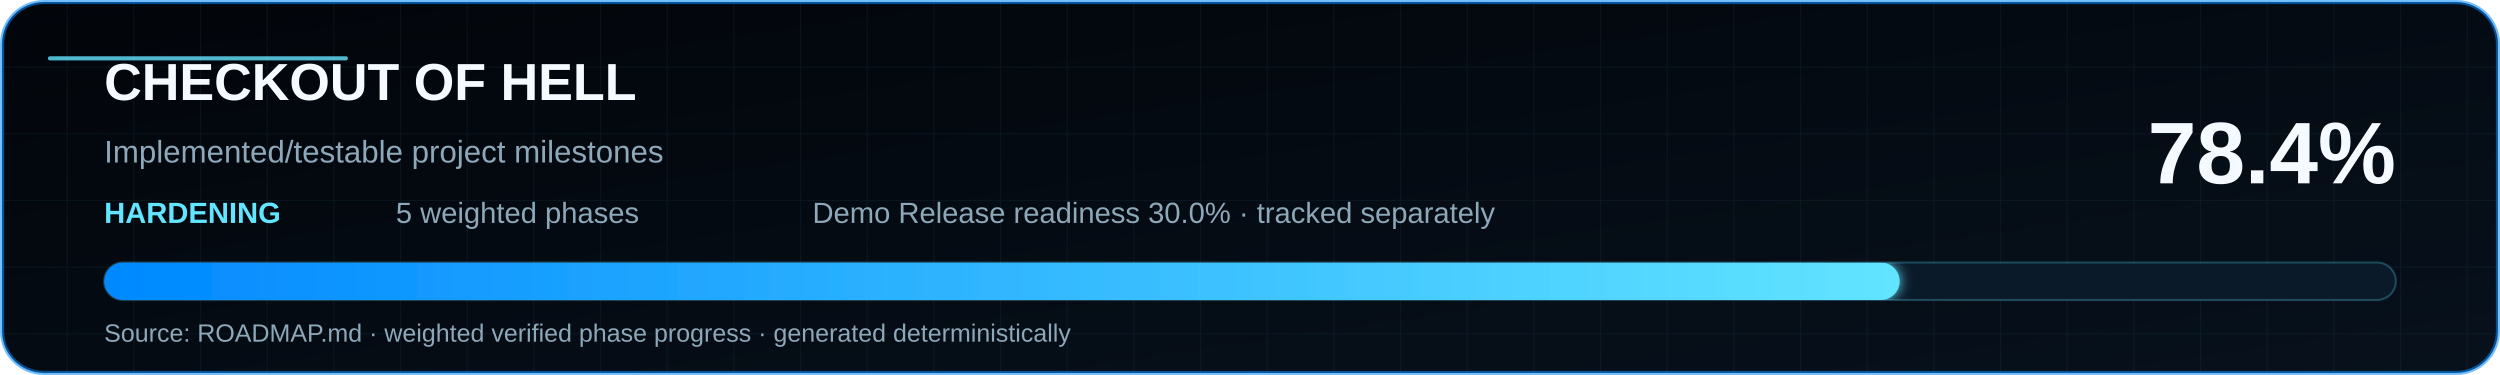
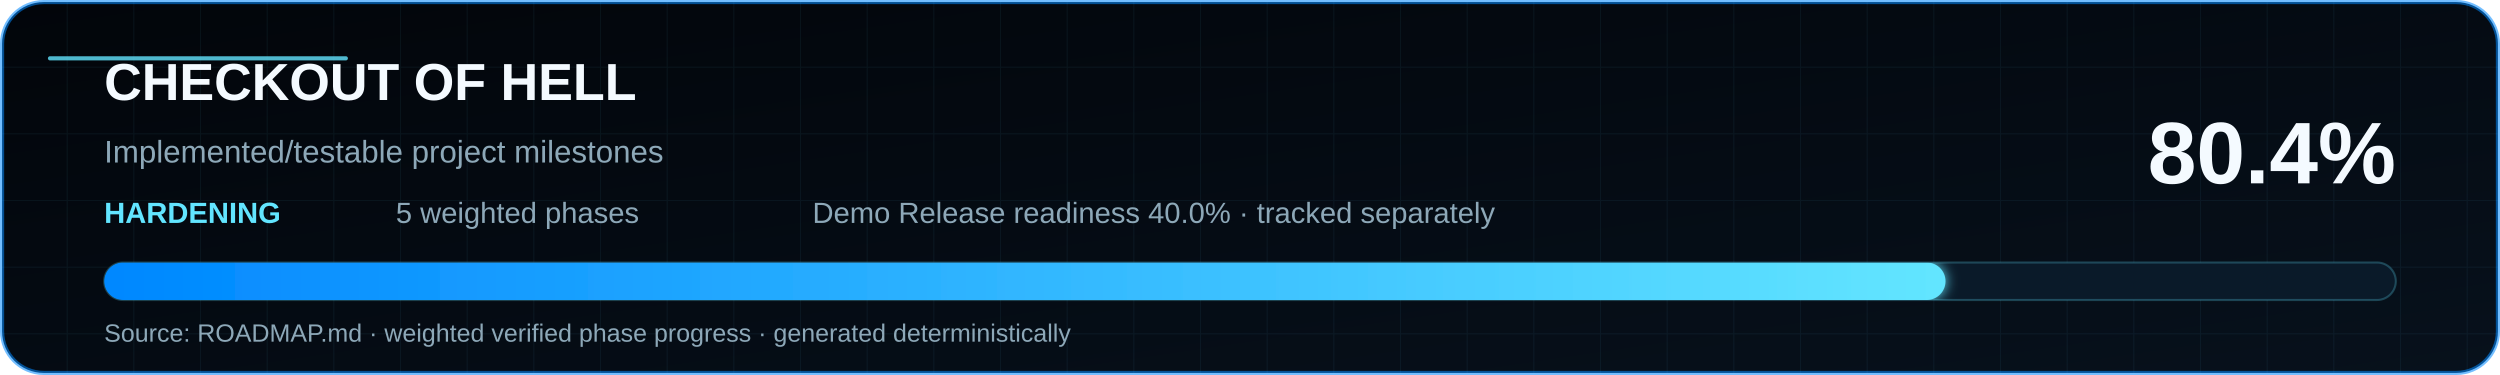
<svg xmlns="http://www.w3.org/2000/svg" width="1200" height="180" viewBox="0 0 1200 180" role="img" aria-labelledby="title desc">
  <defs>
    <linearGradient id="bg" x1="0" y1="0" x2="1" y2="1">
      <stop offset="0" stop-color="#02050A" />
      <stop offset="1" stop-color="#07111C" />
    </linearGradient>
    <linearGradient id="progressGradient" x1="0" y1="0" x2="1" y2="0">
      <stop offset="0" stop-color="#0088FF" />
      <stop offset="1" stop-color="#62E5FF" />
    </linearGradient>
    <pattern id="grid" width="32" height="32" patternUnits="userSpaceOnUse">
      <path d="M 32 0 L 0 0 0 32" fill="none" stroke="#62E5FF" stroke-opacity="0.055" stroke-width="1" />
    </pattern>
    <filter id="softGlow" x="-20%" y="-100%" width="140%" height="300%">
      <feGaussianBlur stdDeviation="3" result="blur" />
      <feMerge>
        <feMergeNode in="blur" />
        <feMergeNode in="SourceGraphic" />
      </feMerge>
    </filter>
    <clipPath id="trackClip">
      <rect x="50" y="126" width="1100" height="18" rx="9" />
    </clipPath>
  </defs>
  <rect x="1" y="1" width="1198" height="178" rx="20" fill="url(#bg)" stroke="#0088FF" stroke-opacity="0.55" stroke-width="2" />
  <rect x="1" y="1" width="1198" height="178" rx="20" fill="url(#grid)" />
  <path d="M24 28 H166" stroke="#62E5FF" stroke-width="2" stroke-linecap="round" opacity="0.8" />
  <text x="50" y="48" fill="#F4FAFF" font-family="Segoe UI,Arial,sans-serif" font-size="25" font-weight="700">CHECKOUT OF HELL</text>
  <text x="50" y="78" fill="#8DA8B8" font-family="Segoe UI,Arial,sans-serif" font-size="15">Implemented/testable project milestones</text>
  <text x="50" y="107" fill="#62E5FF" font-family="Segoe UI,Arial,sans-serif" font-size="14" font-weight="700">HARDENING</text>
  <text x="190" y="107" fill="#8DA8B8" font-family="Segoe UI,Arial,sans-serif" font-size="14">5 weighted phases</text>
-   <text x="390" y="107" fill="#8DA8B8" font-family="Segoe UI,Arial,sans-serif" font-size="14">Demo Release readiness 30.0% · tracked separately</text>
-   <text x="1150" y="88" text-anchor="end" fill="#F4FAFF" font-family="Segoe UI,Arial,sans-serif" font-size="42" font-weight="800">78.4%</text>
+   <text x="390" y="107" fill="#8DA8B8" font-family="Segoe UI,Arial,sans-serif" font-size="14">Demo Release readiness 40.0% · tracked separately</text>
+   <text x="1150" y="88" text-anchor="end" fill="#F4FAFF" font-family="Segoe UI,Arial,sans-serif" font-size="42" font-weight="800">80.4%</text>
  <rect id="progress-track" x="50" y="126" width="1100" height="18" rx="9" fill="#0A1A29" stroke="#62E5FF" stroke-opacity="0.25" />
-   <rect id="progress-fill" x="50" y="126" width="861.85" height="18" rx="9" fill="url(#progressGradient)" clip-path="url(#trackClip)" filter="url(#softGlow)" />
+   <rect id="progress-fill" x="50" y="126" width="883.85" height="18" rx="9" fill="url(#progressGradient)" clip-path="url(#trackClip)" filter="url(#softGlow)" />
  <text x="50" y="164" fill="#8DA8B8" font-family="Segoe UI,Arial,sans-serif" font-size="12">Source: ROADMAP.md · weighted verified phase progress · generated deterministically</text>
</svg>
